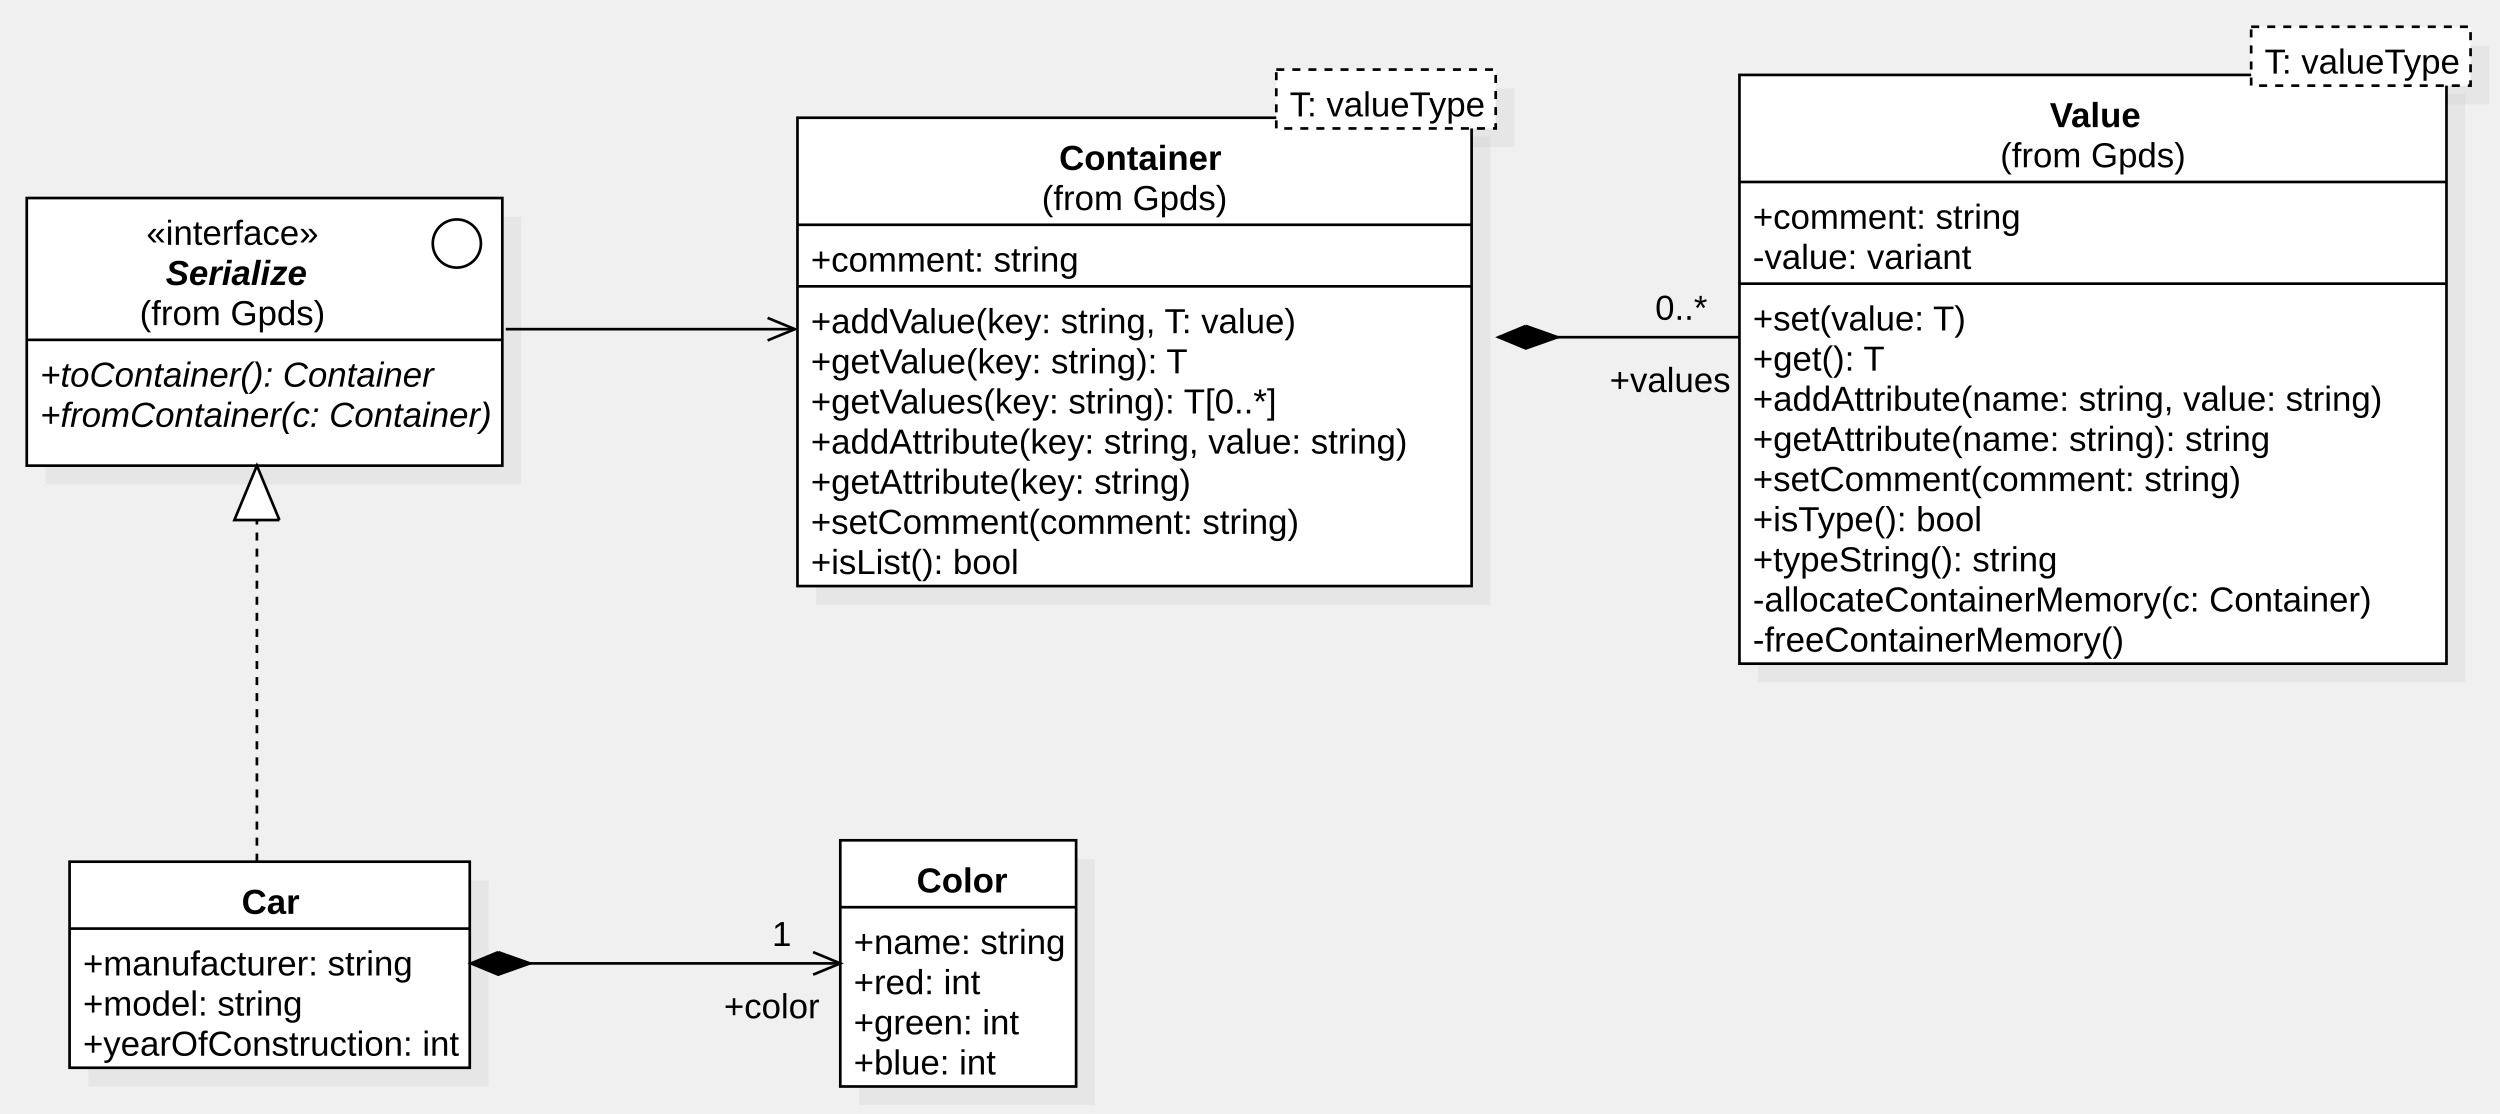
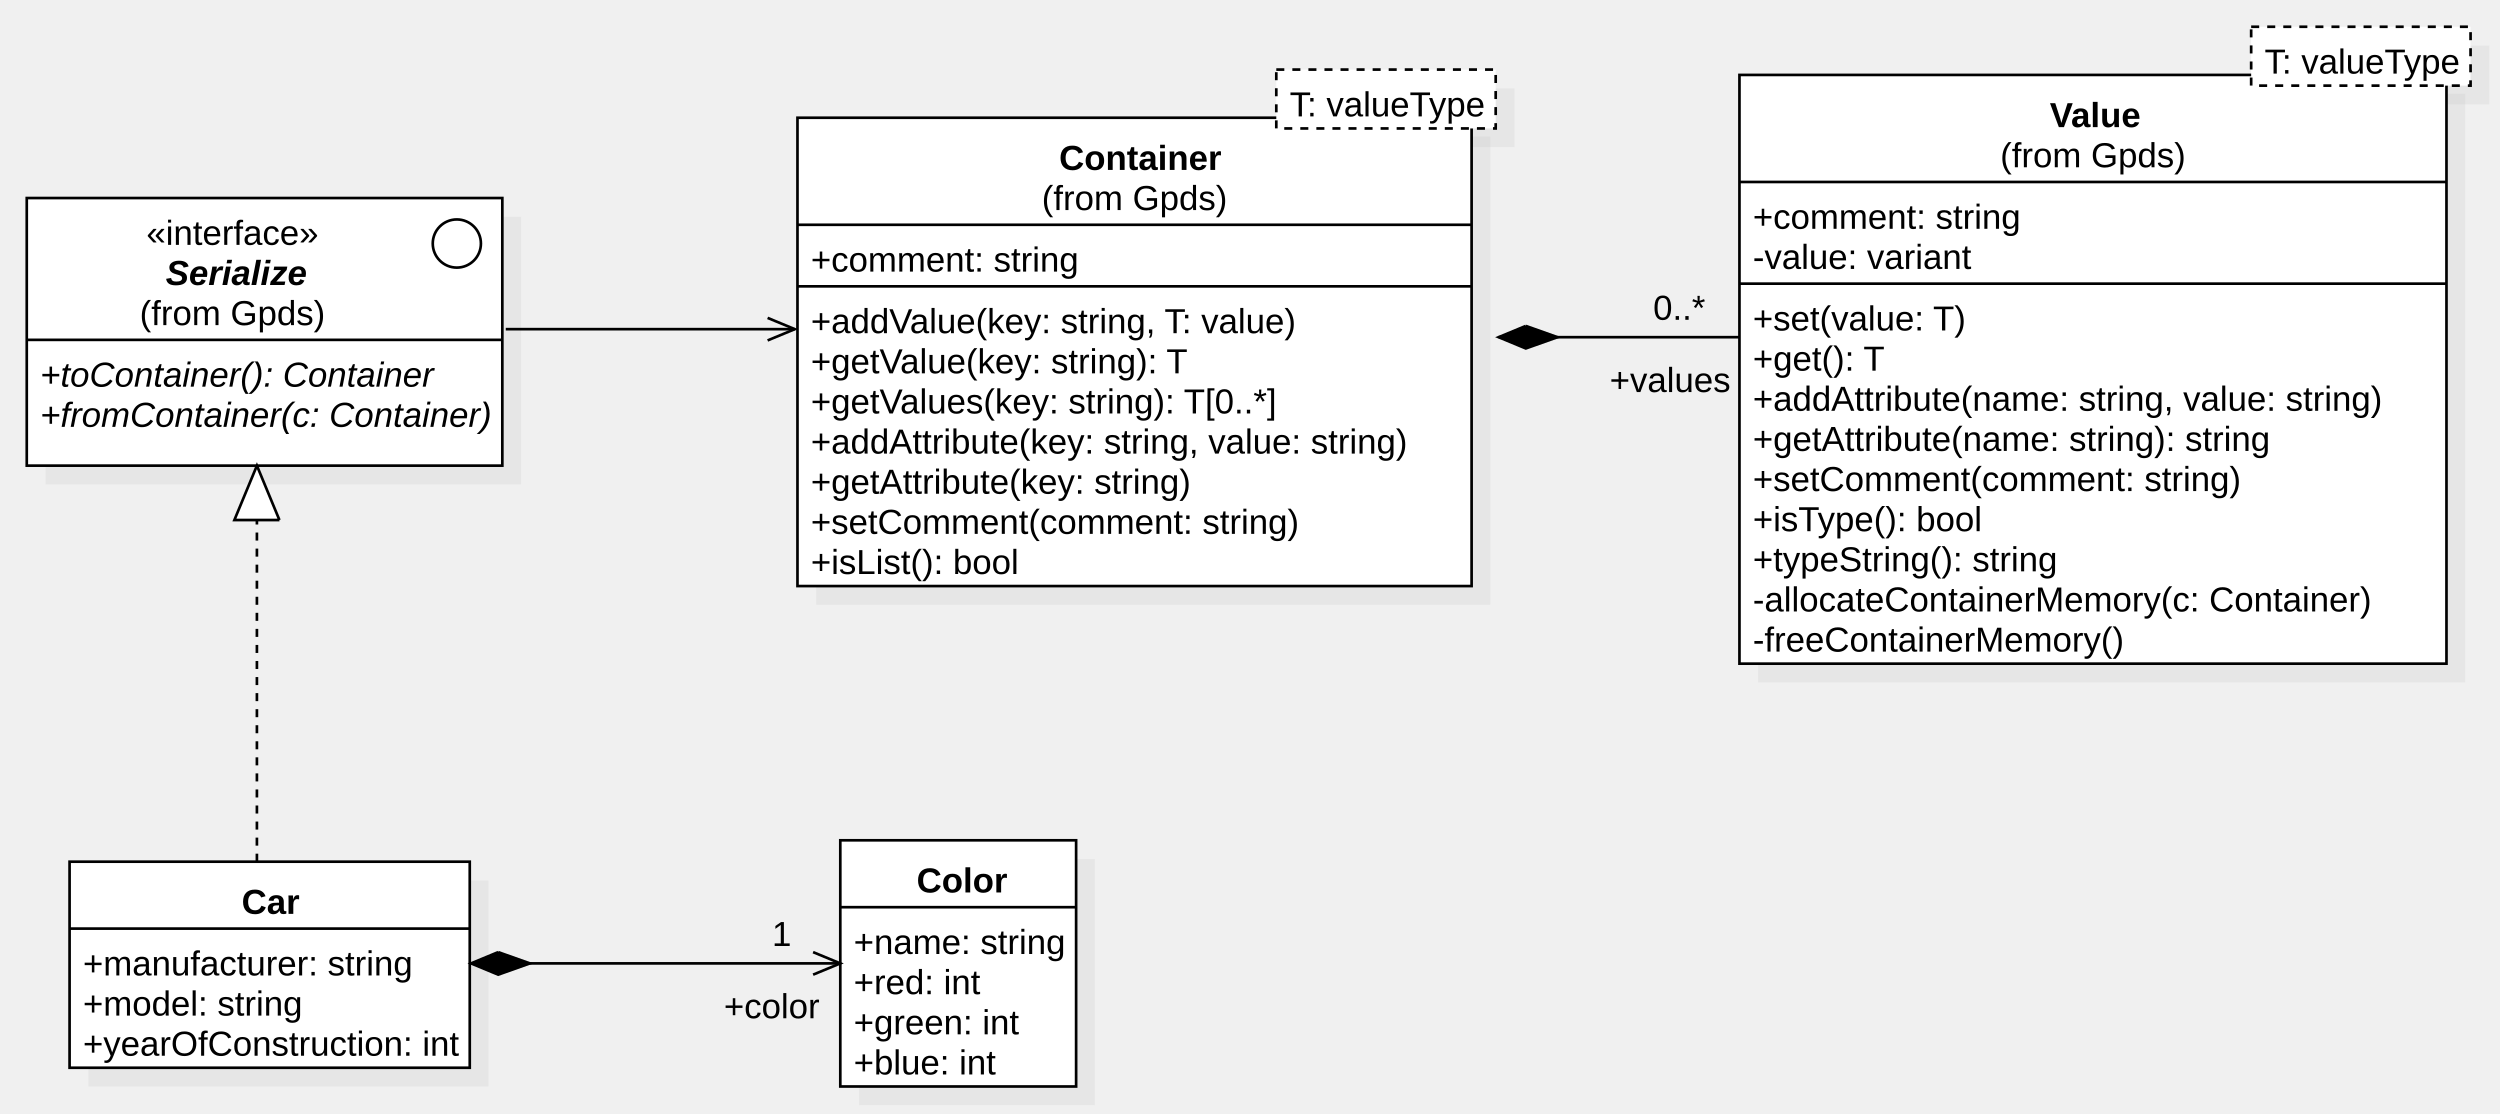
<svg xmlns="http://www.w3.org/2000/svg" version="1.1" width="934.2" height="416">
  <defs />
  <g>
    <g transform="translate(-6,-6) scale(1,1)">
      <rect fill="#C0C0C0" stroke="none" x="23" y="87" width="177.708" height="100" opacity="0.2" />
    </g>
    <g transform="translate(-6,-6) scale(1,1)">
      <rect fill="#ffffff" stroke="none" x="16" y="80" width="177.708" height="100" />
    </g>
    <g transform="translate(-6,-6) scale(1,1)">
      <path fill="none" stroke="#000000" d="M 16 80 L 193.708 80 L 193.708 180 L 16 180 L 16 80 Z Z" stroke-miterlimit="10" />
    </g>
    <g transform="translate(-6,-6) scale(1,1)">
      <path fill="#ffffff" stroke="none" d="M 167.708 97 C 167.708 92.029 171.737 88 176.708 88 C 181.679 88 185.708 92.029 185.708 97 C 185.708 101.971 181.679 106 176.708 106 C 171.737 106 167.708 101.971 167.708 97 Z" />
    </g>
    <g transform="translate(-6,-6) scale(1,1)">
      <path fill="none" stroke="#000000" d="M 167.708 97 C 167.708 92.029 171.737 88 176.708 88 C 181.679 88 185.708 92.029 185.708 97 C 185.708 101.971 181.679 106 176.708 106 C 171.737 106 167.708 101.971 167.708 97 Z" stroke-miterlimit="10" />
    </g>
    <g transform="translate(-6,-6) scale(1,1)">
      <path fill="none" stroke="#000000" d="M 16 133 L 193.708 133" stroke-miterlimit="10" />
    </g>
    <g transform="translate(-6,-6) scale(1,1)">
      <g>
        <path fill="none" stroke="none" />
        <text fill="#000000" stroke="none" font-family="Arial" font-size="13px" font-style="normal" font-weight="normal" text-decoration="none" x="60.694" y="97.5">«interface»</text>
      </g>
    </g>
    <g transform="translate(-6,-6) scale(1,1)">
      <g>
        <path fill="none" stroke="none" />
        <text fill="#000000" stroke="none" font-family="Arial" font-size="13px" font-style="italic" font-weight="bold" text-decoration="none" x="67.927" y="112.5">Serialize</text>
      </g>
    </g>
    <g transform="translate(-6,-6) scale(1,1)">
      <g>
        <path fill="none" stroke="none" />
        <text fill="#000000" stroke="none" font-family="Arial" font-size="13px" font-style="normal" font-weight="normal" text-decoration="none" x="58.183" y="127.5">(from Gpds)</text>
      </g>
    </g>
    <g transform="translate(-6,-6) scale(1,1)">
      <g>
        <path fill="none" stroke="none" />
        <text fill="#000000" stroke="none" font-family="Arial" font-size="13px" font-style="italic" font-weight="normal" text-decoration="none" x="21" y="150.5">+toContainer(): Container</text>
      </g>
    </g>
    <g transform="translate(-6,-6) scale(1,1)">
      <g>
        <path fill="none" stroke="none" />
        <text fill="#000000" stroke="none" font-family="Arial" font-size="13px" font-style="italic" font-weight="normal" text-decoration="none" x="21" y="165.5">+fromContainer(c: Container)</text>
      </g>
    </g>
    <g transform="translate(-6,-6) scale(1,1)">
      <rect fill="#C0C0C0" stroke="none" x="39" y="335" width="149.537" height="77" opacity="0.2" />
    </g>
    <g transform="translate(-6,-6) scale(1,1)">
      <rect fill="#ffffff" stroke="none" x="32" y="328" width="149.537" height="77" />
    </g>
    <g transform="translate(-6,-6) scale(1,1)">
      <path fill="none" stroke="#000000" d="M 32 328 L 181.537 328 L 181.537 405 L 32 405 L 32 328 Z Z" stroke-miterlimit="10" />
    </g>
    <g transform="translate(-6,-6) scale(1,1)">
      <path fill="none" stroke="#000000" d="M 32 353 L 181.537 353" stroke-miterlimit="10" />
    </g>
    <g transform="translate(-6,-6) scale(1,1)">
      <g>
        <path fill="none" stroke="none" />
        <text fill="#000000" stroke="none" font-family="Arial" font-size="13px" font-style="normal" font-weight="bold" text-decoration="none" x="96.295" y="347.5">Car</text>
      </g>
    </g>
    <g transform="translate(-6,-6) scale(1,1)">
      <g>
        <path fill="none" stroke="none" />
        <text fill="#000000" stroke="none" font-family="Arial" font-size="13px" font-style="normal" font-weight="normal" text-decoration="none" x="37" y="370.5">+manufacturer: string</text>
      </g>
    </g>
    <g transform="translate(-6,-6) scale(1,1)">
      <g>
        <path fill="none" stroke="none" />
        <text fill="#000000" stroke="none" font-family="Arial" font-size="13px" font-style="normal" font-weight="normal" text-decoration="none" x="37" y="385.5">+model: string</text>
      </g>
    </g>
    <g transform="translate(-6,-6) scale(1,1)">
      <g>
        <path fill="none" stroke="none" />
        <text fill="#000000" stroke="none" font-family="Arial" font-size="13px" font-style="normal" font-weight="normal" text-decoration="none" x="37" y="400.5">+yearOfConstruction: int</text>
      </g>
    </g>
    <g transform="translate(-6,-6) scale(1,1)">
      <path fill="none" stroke="#000000" d="M 102 328 L 102 180" stroke-miterlimit="10" stroke-dasharray="3" />
    </g>
    <g transform="translate(-6,-6) scale(1,1)">
      <path fill="#FFFFFF" stroke="none" d="M 110.419 200.325 L 102 180 L 93.581 200.325" />
    </g>
    <g transform="translate(-6,-6) scale(1,1)">
      <path fill="none" stroke="#000000" d="M 110.419 200.325 L 102 180 L 93.581 200.325 L 110.419 200.325" stroke-miterlimit="10" />
    </g>
    <g transform="translate(-6,-6) scale(1,1)">
      <rect fill="#C0C0C0" stroke="none" x="327" y="327" width="88.124" height="92" opacity="0.2" />
    </g>
    <g transform="translate(-6,-6) scale(1,1)">
      <rect fill="#ffffff" stroke="none" x="320" y="320" width="88.124" height="92" />
    </g>
    <g transform="translate(-6,-6) scale(1,1)">
      <path fill="none" stroke="#000000" d="M 320 320 L 408.124 320 L 408.124 412 L 320 412 L 320 320 Z Z" stroke-miterlimit="10" />
    </g>
    <g transform="translate(-6,-6) scale(1,1)">
      <path fill="none" stroke="#000000" d="M 320 345 L 408.124 345" stroke-miterlimit="10" />
    </g>
    <g transform="translate(-6,-6) scale(1,1)">
      <g>
        <path fill="none" stroke="none" />
        <text fill="#000000" stroke="none" font-family="Arial" font-size="13px" font-style="normal" font-weight="bold" text-decoration="none" x="348.529" y="339.5">Color</text>
      </g>
    </g>
    <g transform="translate(-6,-6) scale(1,1)">
      <g>
        <path fill="none" stroke="none" />
        <text fill="#000000" stroke="none" font-family="Arial" font-size="13px" font-style="normal" font-weight="normal" text-decoration="none" x="325" y="362.5">+name: string</text>
      </g>
    </g>
    <g transform="translate(-6,-6) scale(1,1)">
      <g>
        <path fill="none" stroke="none" />
        <text fill="#000000" stroke="none" font-family="Arial" font-size="13px" font-style="normal" font-weight="normal" text-decoration="none" x="325" y="377.5">+red: int</text>
      </g>
    </g>
    <g transform="translate(-6,-6) scale(1,1)">
      <g>
        <path fill="none" stroke="none" />
        <text fill="#000000" stroke="none" font-family="Arial" font-size="13px" font-style="normal" font-weight="normal" text-decoration="none" x="325" y="392.5">+green: int</text>
      </g>
    </g>
    <g transform="translate(-6,-6) scale(1,1)">
      <g>
        <path fill="none" stroke="none" />
        <text fill="#000000" stroke="none" font-family="Arial" font-size="13px" font-style="normal" font-weight="normal" text-decoration="none" x="325" y="407.5">+blue: int</text>
      </g>
    </g>
    <g transform="translate(-6,-6) scale(1,1)">
      <path fill="none" stroke="#000000" d="M 320 366 L 182 366" stroke-miterlimit="10" />
    </g>
    <g transform="translate(-6,-6) scale(1,1)">
      <path fill="#000000" stroke="none" d="M 192.163 361.79 L 182 366 L 192.163 370.21 L 204 366" />
    </g>
    <g transform="translate(-6,-6) scale(1,1)">
      <path fill="none" stroke="#000000" d="M 192.163 361.79 L 182 366 L 192.163 370.21 L 204 366 L 192.163 361.79" stroke-miterlimit="10" />
    </g>
    <g transform="translate(-6,-6) scale(1,1)">
      <path fill="none" stroke="#000000" d="M 309.837 370.21 L 320 366 L 309.837 361.79" stroke-miterlimit="10" />
    </g>
    <g transform="translate(-6,-6) scale(1,1)">
      <g>
        <path fill="none" stroke="none" />
        <text fill="#000000" stroke="none" font-family="Arial" font-size="13px" font-style="normal" font-weight="normal" text-decoration="none" x="276.5" y="386.5">+color</text>
      </g>
    </g>
    <g transform="translate(-6,-6) scale(1,1)">
      <g>
        <path fill="none" stroke="none" />
        <text fill="#000000" stroke="none" font-family="Arial" font-size="13px" font-style="normal" font-weight="normal" text-decoration="none" x="294.5" y="359.5">1</text>
      </g>
    </g>
    <g transform="translate(-6,-6) scale(1,1)">
      <rect fill="#C0C0C0" stroke="none" x="311" y="57" width="251.911" height="175" opacity="0.2" />
    </g>
    <g transform="translate(-6,-6) scale(1,1)">
      <rect fill="#C0C0C0" stroke="none" x="489.925" y="39" width="81.985" height="22" opacity="0.2" />
    </g>
    <g transform="translate(-6,-6) scale(1,1)">
      <rect fill="#ffffff" stroke="none" x="304" y="50" width="251.911" height="175" />
    </g>
    <g transform="translate(-6,-6) scale(1,1)">
      <path fill="none" stroke="#000000" d="M 304 50 L 555.911 50 L 555.911 225 L 304 225 L 304 50 Z Z" stroke-miterlimit="10" />
    </g>
    <g transform="translate(-6,-6) scale(1,1)">
      <path fill="none" stroke="#000000" d="M 304 90 L 555.911 90" stroke-miterlimit="10" />
    </g>
    <g transform="translate(-6,-6) scale(1,1)">
      <path fill="none" stroke="#000000" d="M 304 113 L 555.911 113" stroke-miterlimit="10" />
    </g>
    <g transform="translate(-6,-6) scale(1,1)">
      <g>
        <path fill="none" stroke="none" />
        <text fill="#000000" stroke="none" font-family="Arial" font-size="13px" font-style="normal" font-weight="bold" text-decoration="none" x="401.772" y="69.5">Container</text>
      </g>
    </g>
    <g transform="translate(-6,-6) scale(1,1)">
      <g>
        <path fill="none" stroke="none" />
        <text fill="#000000" stroke="none" font-family="Arial" font-size="13px" font-style="normal" font-weight="normal" text-decoration="none" x="395.284" y="84.5">(from Gpds)</text>
      </g>
    </g>
    <g transform="translate(-6,-6) scale(1,1)">
      <g>
        <path fill="none" stroke="none" />
        <text fill="#000000" stroke="none" font-family="Arial" font-size="13px" font-style="normal" font-weight="normal" text-decoration="none" x="309" y="107.5">+comment: string</text>
      </g>
    </g>
    <g transform="translate(-6,-6) scale(1,1)">
      <g>
        <path fill="none" stroke="none" />
        <text fill="#000000" stroke="none" font-family="Arial" font-size="13px" font-style="normal" font-weight="normal" text-decoration="none" x="309" y="130.5">+addValue(key: string, T: value)</text>
      </g>
    </g>
    <g transform="translate(-6,-6) scale(1,1)">
      <g>
        <path fill="none" stroke="none" />
        <text fill="#000000" stroke="none" font-family="Arial" font-size="13px" font-style="normal" font-weight="normal" text-decoration="none" x="309" y="145.5">+getValue(key: string): T</text>
      </g>
    </g>
    <g transform="translate(-6,-6) scale(1,1)">
      <g>
        <path fill="none" stroke="none" />
        <text fill="#000000" stroke="none" font-family="Arial" font-size="13px" font-style="normal" font-weight="normal" text-decoration="none" x="309" y="160.5">+getValues(key: string): T[0..*]</text>
      </g>
    </g>
    <g transform="translate(-6,-6) scale(1,1)">
      <g>
        <path fill="none" stroke="none" />
        <text fill="#000000" stroke="none" font-family="Arial" font-size="13px" font-style="normal" font-weight="normal" text-decoration="none" x="309" y="175.5">+addAttribute(key: string, value: string)</text>
      </g>
    </g>
    <g transform="translate(-6,-6) scale(1,1)">
      <g>
        <path fill="none" stroke="none" />
        <text fill="#000000" stroke="none" font-family="Arial" font-size="13px" font-style="normal" font-weight="normal" text-decoration="none" x="309" y="190.5">+getAttribute(key: string)</text>
      </g>
    </g>
    <g transform="translate(-6,-6) scale(1,1)">
      <g>
        <path fill="none" stroke="none" />
        <text fill="#000000" stroke="none" font-family="Arial" font-size="13px" font-style="normal" font-weight="normal" text-decoration="none" x="309" y="205.5">+setComment(comment: string)</text>
      </g>
    </g>
    <g transform="translate(-6,-6) scale(1,1)">
      <g>
        <path fill="none" stroke="none" />
        <text fill="#000000" stroke="none" font-family="Arial" font-size="13px" font-style="normal" font-weight="normal" text-decoration="none" x="309" y="220.5">+isList(): bool</text>
      </g>
    </g>
    <g transform="translate(-6,-6) scale(1,1)">
      <rect fill="#ffffff" stroke="none" x="482.925" y="32" width="81.985" height="22" />
    </g>
    <g transform="translate(-6,-6) scale(1,1)">
      <path fill="none" stroke="#000000" d="M 482.925 32 L 564.911 32 L 564.911 54 L 482.925 54 L 482.925 32 Z Z" stroke-miterlimit="10" stroke-dasharray="3" />
    </g>
    <g transform="translate(-6,-6) scale(1,1)">
      <g>
        <path fill="none" stroke="none" />
        <text fill="#000000" stroke="none" font-family="Arial" font-size="13px" font-style="normal" font-weight="normal" text-decoration="none" x="487.925" y="49.5">T: valueType</text>
      </g>
    </g>
    <g transform="translate(-6,-6) scale(1,1)">
      <path fill="none" stroke="#000000" d="M 195 129 L 303 129" stroke-miterlimit="10" />
    </g>
    <g transform="translate(-6,-6) scale(1,1)">
      <path fill="none" stroke="#000000" d="M 292.837 133.21 L 303 129 L 292.837 124.79" stroke-miterlimit="10" />
    </g>
    <g transform="translate(-6,-6) scale(1,1)">
      <rect fill="#C0C0C0" stroke="none" x="663" y="41" width="264.2" height="220" opacity="0.2" />
    </g>
    <g transform="translate(-6,-6) scale(1,1)">
      <rect fill="#C0C0C0" stroke="none" x="854.214" y="23" width="81.985" height="22" opacity="0.2" />
    </g>
    <g transform="translate(-6,-6) scale(1,1)">
      <rect fill="#ffffff" stroke="none" x="656" y="34" width="264.2" height="220" />
    </g>
    <g transform="translate(-6,-6) scale(1,1)">
      <path fill="none" stroke="#000000" d="M 656 34 L 920.2 34 L 920.2 254 L 656 254 L 656 34 Z Z" stroke-miterlimit="10" />
    </g>
    <g transform="translate(-6,-6) scale(1,1)">
      <path fill="none" stroke="#000000" d="M 656 74 L 920.2 74" stroke-miterlimit="10" />
    </g>
    <g transform="translate(-6,-6) scale(1,1)">
      <path fill="none" stroke="#000000" d="M 656 112 L 920.2 112" stroke-miterlimit="10" />
    </g>
    <g transform="translate(-6,-6) scale(1,1)">
      <g>
        <path fill="none" stroke="none" />
        <text fill="#000000" stroke="none" font-family="Arial" font-size="13px" font-style="normal" font-weight="bold" text-decoration="none" x="771.958" y="53.5">Value</text>
      </g>
    </g>
    <g transform="translate(-6,-6) scale(1,1)">
      <g>
        <path fill="none" stroke="none" />
        <text fill="#000000" stroke="none" font-family="Arial" font-size="13px" font-style="normal" font-weight="normal" text-decoration="none" x="753.429" y="68.5">(from Gpds)</text>
      </g>
    </g>
    <g transform="translate(-6,-6) scale(1,1)">
      <g>
        <path fill="none" stroke="none" />
        <text fill="#000000" stroke="none" font-family="Arial" font-size="13px" font-style="normal" font-weight="normal" text-decoration="none" x="661" y="91.5">+comment: string</text>
      </g>
    </g>
    <g transform="translate(-6,-6) scale(1,1)">
      <g>
        <path fill="none" stroke="none" />
        <text fill="#000000" stroke="none" font-family="Arial" font-size="13px" font-style="normal" font-weight="normal" text-decoration="none" x="661" y="106.5">-value: variant</text>
      </g>
    </g>
    <g transform="translate(-6,-6) scale(1,1)">
      <g>
        <path fill="none" stroke="none" />
        <text fill="#000000" stroke="none" font-family="Arial" font-size="13px" font-style="normal" font-weight="normal" text-decoration="none" x="661" y="129.5">+set(value: T)</text>
      </g>
    </g>
    <g transform="translate(-6,-6) scale(1,1)">
      <g>
        <path fill="none" stroke="none" />
        <text fill="#000000" stroke="none" font-family="Arial" font-size="13px" font-style="normal" font-weight="normal" text-decoration="none" x="661" y="144.5">+get(): T</text>
      </g>
    </g>
    <g transform="translate(-6,-6) scale(1,1)">
      <g>
        <path fill="none" stroke="none" />
        <text fill="#000000" stroke="none" font-family="Arial" font-size="13px" font-style="normal" font-weight="normal" text-decoration="none" x="661" y="159.5">+addAttribute(name: string, value: string)</text>
      </g>
    </g>
    <g transform="translate(-6,-6) scale(1,1)">
      <g>
        <path fill="none" stroke="none" />
        <text fill="#000000" stroke="none" font-family="Arial" font-size="13px" font-style="normal" font-weight="normal" text-decoration="none" x="661" y="174.5">+getAttribute(name: string): string</text>
      </g>
    </g>
    <g transform="translate(-6,-6) scale(1,1)">
      <g>
        <path fill="none" stroke="none" />
        <text fill="#000000" stroke="none" font-family="Arial" font-size="13px" font-style="normal" font-weight="normal" text-decoration="none" x="661" y="189.5">+setComment(comment: string)</text>
      </g>
    </g>
    <g transform="translate(-6,-6) scale(1,1)">
      <g>
        <path fill="none" stroke="none" />
        <text fill="#000000" stroke="none" font-family="Arial" font-size="13px" font-style="normal" font-weight="normal" text-decoration="none" x="661" y="204.5">+isType(): bool</text>
      </g>
    </g>
    <g transform="translate(-6,-6) scale(1,1)">
      <g>
        <path fill="none" stroke="none" />
        <text fill="#000000" stroke="none" font-family="Arial" font-size="13px" font-style="normal" font-weight="normal" text-decoration="none" x="661" y="219.5">+typeString(): string</text>
      </g>
    </g>
    <g transform="translate(-6,-6) scale(1,1)">
      <g>
        <path fill="none" stroke="none" />
        <text fill="#000000" stroke="none" font-family="Arial" font-size="13px" font-style="normal" font-weight="normal" text-decoration="none" x="661" y="234.5">-allocateContainerMemory(c: Container)</text>
      </g>
    </g>
    <g transform="translate(-6,-6) scale(1,1)">
      <g>
        <path fill="none" stroke="none" />
        <text fill="#000000" stroke="none" font-family="Arial" font-size="13px" font-style="normal" font-weight="normal" text-decoration="none" x="661" y="249.5">-freeContainerMemory()</text>
      </g>
    </g>
    <g transform="translate(-6,-6) scale(1,1)">
      <rect fill="#ffffff" stroke="none" x="847.214" y="16" width="81.985" height="22" />
    </g>
    <g transform="translate(-6,-6) scale(1,1)">
      <path fill="none" stroke="#000000" d="M 847.214 16 L 929.2 16 L 929.2 38 L 847.214 38 L 847.214 16 Z Z" stroke-miterlimit="10" stroke-dasharray="3" />
    </g>
    <g transform="translate(-6,-6) scale(1,1)">
      <g>
        <path fill="none" stroke="none" />
        <text fill="#000000" stroke="none" font-family="Arial" font-size="13px" font-style="normal" font-weight="normal" text-decoration="none" x="852.214" y="33.5">T: valueType</text>
      </g>
    </g>
    <g transform="translate(-6,-6) scale(1,1)">
      <path fill="none" stroke="#000000" d="M 656 132 L 566 132" stroke-miterlimit="10" />
    </g>
    <g transform="translate(-6,-6) scale(1,1)">
      <path fill="#000000" stroke="none" d="M 576.163 127.79 L 566 132 L 576.163 136.21 L 588 132" />
    </g>
    <g transform="translate(-6,-6) scale(1,1)">
      <path fill="none" stroke="#000000" d="M 576.163 127.79 L 566 132 L 576.163 136.21 L 588 132 L 576.163 127.79" stroke-miterlimit="10" />
    </g>
    <g transform="translate(-6,-6) scale(1,1)">
      <g>
        <path fill="none" stroke="none" />
        <text fill="#000000" stroke="none" font-family="Arial" font-size="13px" font-style="normal" font-weight="normal" text-decoration="none" x="607.5" y="152.5">+values</text>
      </g>
    </g>
    <g transform="translate(-6,-6) scale(1,1)">
      <g>
        <path fill="none" stroke="none" />
-         <text fill="#000000" stroke="none" font-family="Arial" font-size="13px" font-style="normal" font-weight="normal" text-decoration="none" x="624.5" y="125.5">0..*</text>
+         <text fill="#000000" stroke="none" font-family="Arial" font-size="13px" font-style="normal" font-weight="normal" text-decoration="none" x="623.744" y="125.5">0..*</text>
      </g>
    </g>
  </g>
</svg>
